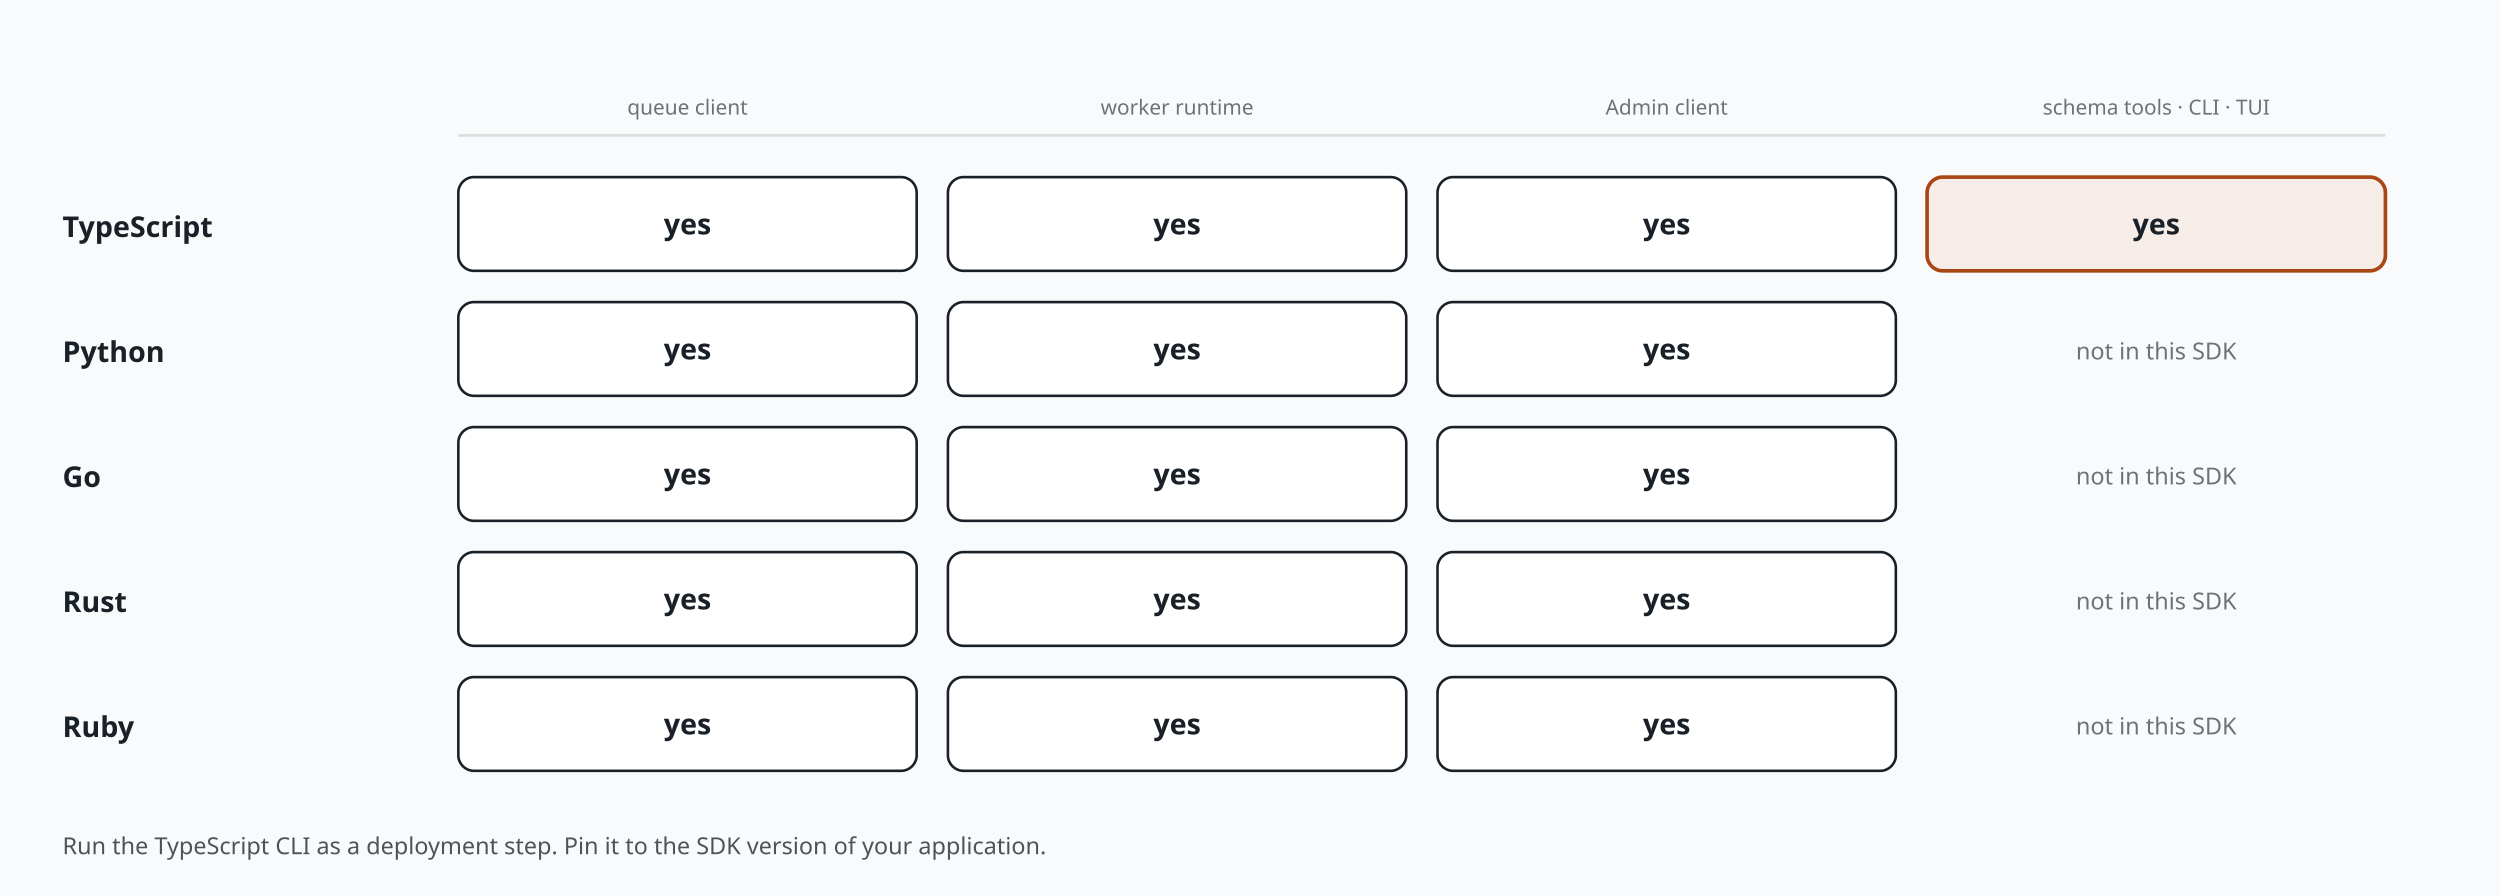
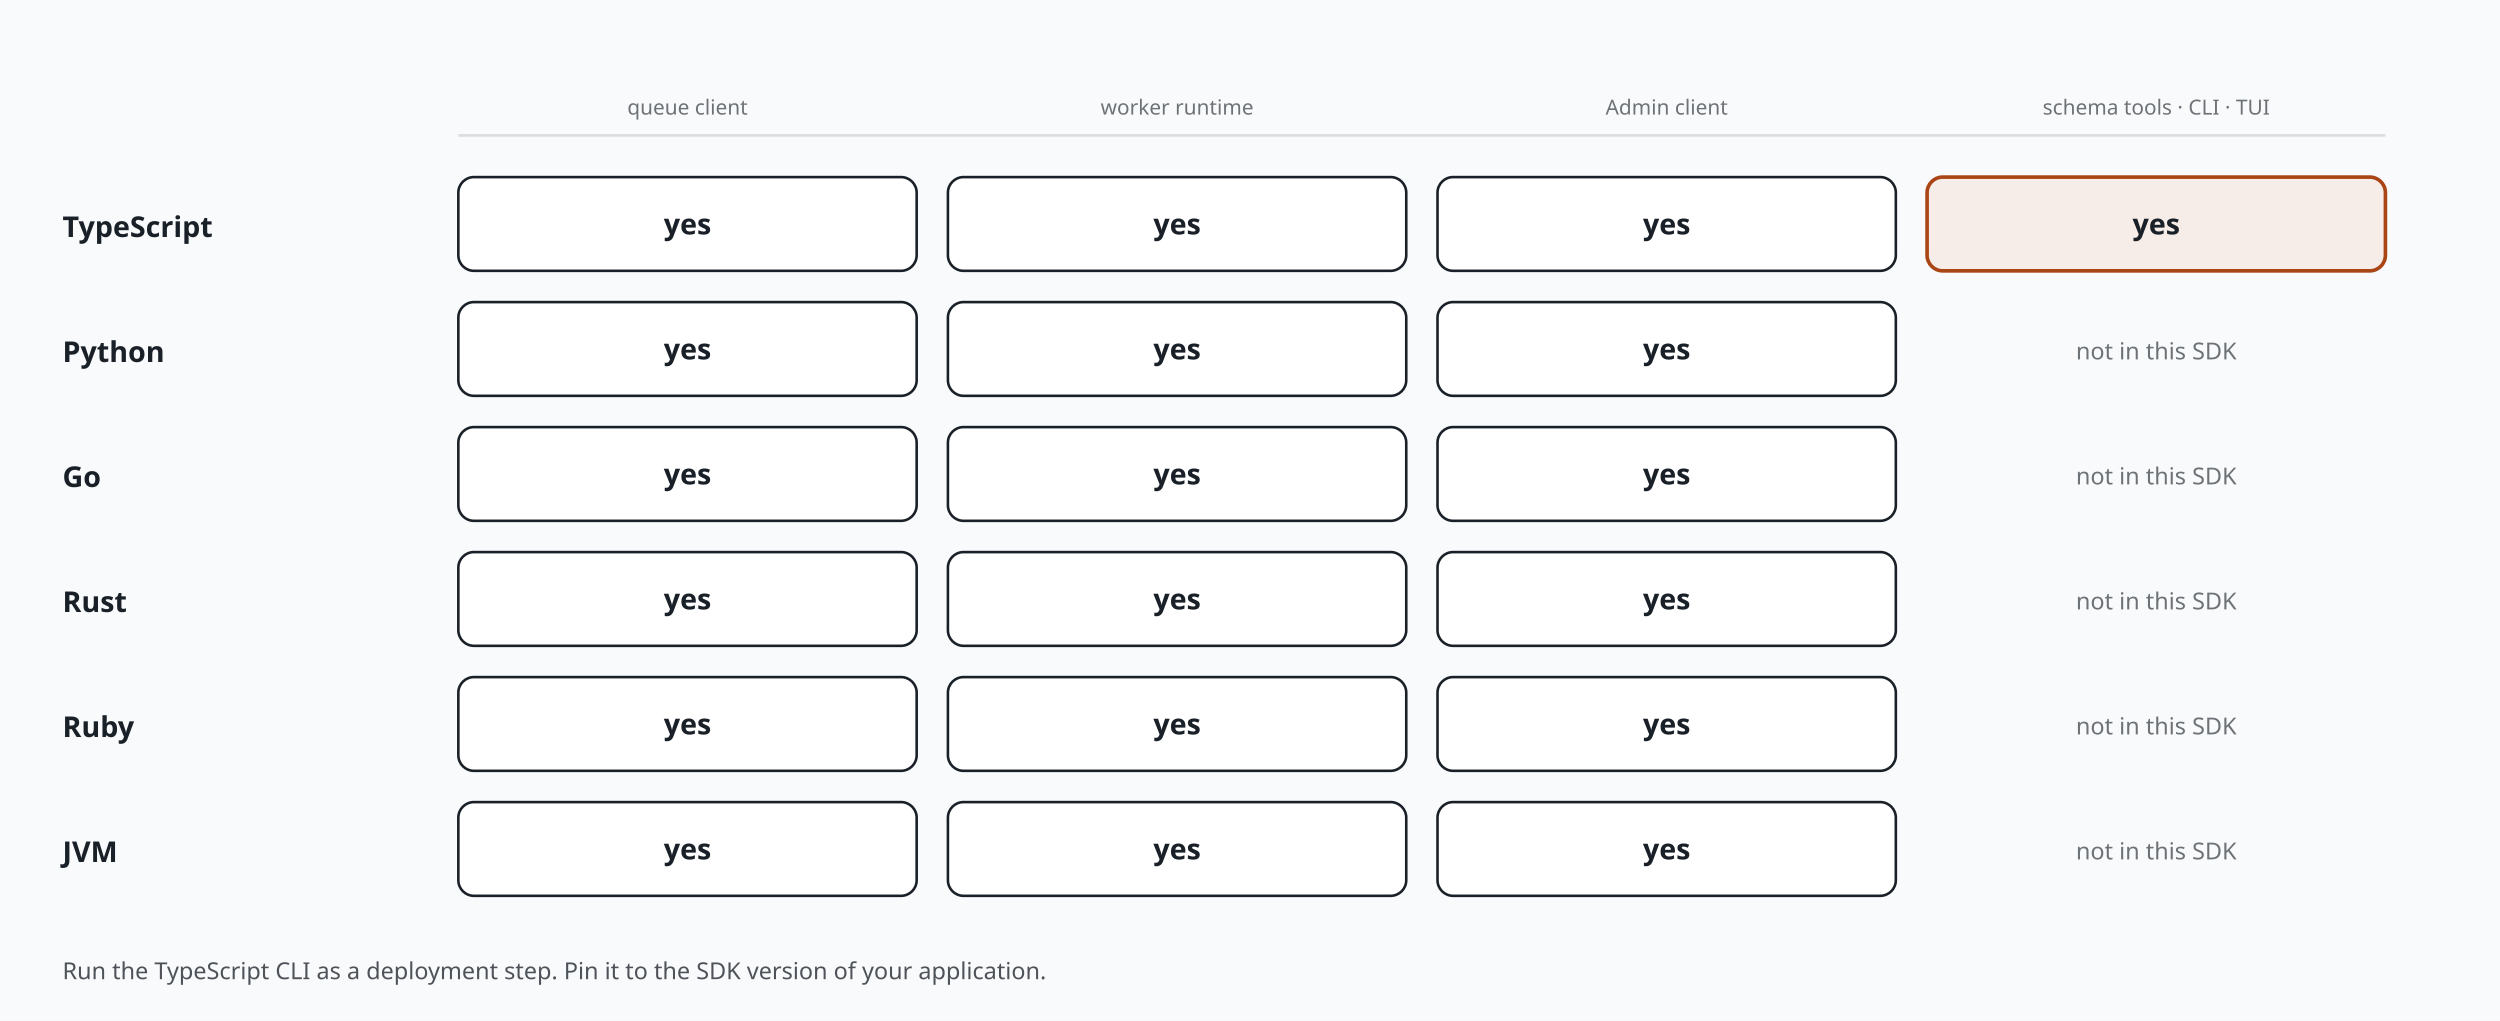
- <svg xmlns="http://www.w3.org/2000/svg" viewBox="0 0 960 344" width="960" height="344" role="img" aria-labelledby="limitations-language-parts-light-title limitations-language-parts-light-desc">
+ <svg xmlns="http://www.w3.org/2000/svg" viewBox="0 0 960 392" width="960" height="392" role="img" aria-labelledby="limitations-language-parts-light-title limitations-language-parts-light-desc">
  <defs>
    <marker id="arrow-light" markerWidth="8" markerHeight="6" refX="7" refY="3" orient="auto">
      <polygon points="0 0, 8 3, 0 6" fill="#4e5359" />
    </marker>
  </defs>
-   <rect width="960" height="344" fill="#f9fafb" />
+   <rect width="960" height="392" fill="#f9fafb" />
  <text x="264" y="44" fill="#6d7277" font-size="8" font-family="Geist Mono" font-weight="400" text-anchor="middle">queue client</text>
  <text x="452" y="44" fill="#6d7277" font-size="8" font-family="Geist Mono" font-weight="400" text-anchor="middle">worker runtime</text>
  <text x="640" y="44" fill="#6d7277" font-size="8" font-family="Geist Mono" font-weight="400" text-anchor="middle">Admin client</text>
  <text x="828" y="44" fill="#6d7277" font-size="8" font-family="Geist Mono" font-weight="400" text-anchor="middle">schema tools · CLI · TUI</text>
  <line x1="176" y1="52" x2="916" y2="52" stroke="rgba(26,32,39,0.14)" />
  <text x="24" y="91" fill="#1a2027" font-size="11" font-family="Geist" font-weight="600" text-anchor="start">TypeScript</text>
  <rect x="176" y="68" width="176" height="36" rx="6" fill="#f9fafb" />
  <rect x="176" y="68" width="176" height="36" rx="6" fill="#ffffff" stroke="#1a2027" stroke-width="1" />
  <text x="264" y="90" fill="#1a2027" font-size="11" font-weight="600" font-family="Geist" text-anchor="middle">yes</text>
  <rect x="364" y="68" width="176" height="36" rx="6" fill="#f9fafb" />
  <rect x="364" y="68" width="176" height="36" rx="6" fill="#ffffff" stroke="#1a2027" stroke-width="1" />
  <text x="452" y="90" fill="#1a2027" font-size="11" font-weight="600" font-family="Geist" text-anchor="middle">yes</text>
  <rect x="552" y="68" width="176" height="36" rx="6" fill="#f9fafb" />
  <rect x="552" y="68" width="176" height="36" rx="6" fill="#ffffff" stroke="#1a2027" stroke-width="1" />
  <text x="640" y="90" fill="#1a2027" font-size="11" font-weight="600" font-family="Geist" text-anchor="middle">yes</text>
  <rect x="740" y="68" width="176" height="36" rx="6" fill="#f9fafb" />
  <rect x="740" y="68" width="176" height="36" rx="6" fill="rgba(213,92,19,0.08)" stroke="#aa4515" stroke-width="1.4" />
  <text x="828" y="90" fill="#1a2027" font-size="11" font-weight="600" font-family="Geist" text-anchor="middle">yes</text>
  <text x="24" y="139" fill="#1a2027" font-size="11" font-family="Geist" font-weight="600" text-anchor="start">Python</text>
  <rect x="176" y="116" width="176" height="36" rx="6" fill="#f9fafb" />
  <rect x="176" y="116" width="176" height="36" rx="6" fill="#ffffff" stroke="#1a2027" stroke-width="1" />
  <text x="264" y="138" fill="#1a2027" font-size="11" font-weight="600" font-family="Geist" text-anchor="middle">yes</text>
  <rect x="364" y="116" width="176" height="36" rx="6" fill="#f9fafb" />
  <rect x="364" y="116" width="176" height="36" rx="6" fill="#ffffff" stroke="#1a2027" stroke-width="1" />
  <text x="452" y="138" fill="#1a2027" font-size="11" font-weight="600" font-family="Geist" text-anchor="middle">yes</text>
  <rect x="552" y="116" width="176" height="36" rx="6" fill="#f9fafb" />
  <rect x="552" y="116" width="176" height="36" rx="6" fill="#ffffff" stroke="#1a2027" stroke-width="1" />
  <text x="640" y="138" fill="#1a2027" font-size="11" font-weight="600" font-family="Geist" text-anchor="middle">yes</text>
  <text x="828" y="138" fill="#6d7277" font-size="9" font-family="Geist Mono" font-weight="400" text-anchor="middle">not in this SDK</text>
  <text x="24" y="187" fill="#1a2027" font-size="11" font-family="Geist" font-weight="600" text-anchor="start">Go</text>
  <rect x="176" y="164" width="176" height="36" rx="6" fill="#f9fafb" />
  <rect x="176" y="164" width="176" height="36" rx="6" fill="#ffffff" stroke="#1a2027" stroke-width="1" />
  <text x="264" y="186" fill="#1a2027" font-size="11" font-weight="600" font-family="Geist" text-anchor="middle">yes</text>
  <rect x="364" y="164" width="176" height="36" rx="6" fill="#f9fafb" />
  <rect x="364" y="164" width="176" height="36" rx="6" fill="#ffffff" stroke="#1a2027" stroke-width="1" />
  <text x="452" y="186" fill="#1a2027" font-size="11" font-weight="600" font-family="Geist" text-anchor="middle">yes</text>
  <rect x="552" y="164" width="176" height="36" rx="6" fill="#f9fafb" />
  <rect x="552" y="164" width="176" height="36" rx="6" fill="#ffffff" stroke="#1a2027" stroke-width="1" />
  <text x="640" y="186" fill="#1a2027" font-size="11" font-weight="600" font-family="Geist" text-anchor="middle">yes</text>
  <text x="828" y="186" fill="#6d7277" font-size="9" font-family="Geist Mono" font-weight="400" text-anchor="middle">not in this SDK</text>
  <text x="24" y="235" fill="#1a2027" font-size="11" font-family="Geist" font-weight="600" text-anchor="start">Rust</text>
  <rect x="176" y="212" width="176" height="36" rx="6" fill="#f9fafb" />
  <rect x="176" y="212" width="176" height="36" rx="6" fill="#ffffff" stroke="#1a2027" stroke-width="1" />
  <text x="264" y="234" fill="#1a2027" font-size="11" font-weight="600" font-family="Geist" text-anchor="middle">yes</text>
  <rect x="364" y="212" width="176" height="36" rx="6" fill="#f9fafb" />
  <rect x="364" y="212" width="176" height="36" rx="6" fill="#ffffff" stroke="#1a2027" stroke-width="1" />
  <text x="452" y="234" fill="#1a2027" font-size="11" font-weight="600" font-family="Geist" text-anchor="middle">yes</text>
  <rect x="552" y="212" width="176" height="36" rx="6" fill="#f9fafb" />
  <rect x="552" y="212" width="176" height="36" rx="6" fill="#ffffff" stroke="#1a2027" stroke-width="1" />
  <text x="640" y="234" fill="#1a2027" font-size="11" font-weight="600" font-family="Geist" text-anchor="middle">yes</text>
  <text x="828" y="234" fill="#6d7277" font-size="9" font-family="Geist Mono" font-weight="400" text-anchor="middle">not in this SDK</text>
  <text x="24" y="283" fill="#1a2027" font-size="11" font-family="Geist" font-weight="600" text-anchor="start">Ruby</text>
  <rect x="176" y="260" width="176" height="36" rx="6" fill="#f9fafb" />
  <rect x="176" y="260" width="176" height="36" rx="6" fill="#ffffff" stroke="#1a2027" stroke-width="1" />
  <text x="264" y="282" fill="#1a2027" font-size="11" font-weight="600" font-family="Geist" text-anchor="middle">yes</text>
  <rect x="364" y="260" width="176" height="36" rx="6" fill="#f9fafb" />
  <rect x="364" y="260" width="176" height="36" rx="6" fill="#ffffff" stroke="#1a2027" stroke-width="1" />
  <text x="452" y="282" fill="#1a2027" font-size="11" font-weight="600" font-family="Geist" text-anchor="middle">yes</text>
  <rect x="552" y="260" width="176" height="36" rx="6" fill="#f9fafb" />
  <rect x="552" y="260" width="176" height="36" rx="6" fill="#ffffff" stroke="#1a2027" stroke-width="1" />
  <text x="640" y="282" fill="#1a2027" font-size="11" font-weight="600" font-family="Geist" text-anchor="middle">yes</text>
  <text x="828" y="282" fill="#6d7277" font-size="9" font-family="Geist Mono" font-weight="400" text-anchor="middle">not in this SDK</text>
-   <text x="24" y="328" fill="#4e5359" font-size="9" font-family="Geist Mono" font-weight="400" text-anchor="start">Run the TypeScript CLI as a deployment step. Pin it to the SDK version of your application.</text>
+   <text x="24" y="331" fill="#1a2027" font-size="11" font-family="Geist" font-weight="600" text-anchor="start">JVM</text>
+   <rect x="176" y="308" width="176" height="36" rx="6" fill="#f9fafb" />
+   <rect x="176" y="308" width="176" height="36" rx="6" fill="#ffffff" stroke="#1a2027" stroke-width="1" />
+   <text x="264" y="330" fill="#1a2027" font-size="11" font-weight="600" font-family="Geist" text-anchor="middle">yes</text>
+   <rect x="364" y="308" width="176" height="36" rx="6" fill="#f9fafb" />
+   <rect x="364" y="308" width="176" height="36" rx="6" fill="#ffffff" stroke="#1a2027" stroke-width="1" />
+   <text x="452" y="330" fill="#1a2027" font-size="11" font-weight="600" font-family="Geist" text-anchor="middle">yes</text>
+   <rect x="552" y="308" width="176" height="36" rx="6" fill="#f9fafb" />
+   <rect x="552" y="308" width="176" height="36" rx="6" fill="#ffffff" stroke="#1a2027" stroke-width="1" />
+   <text x="640" y="330" fill="#1a2027" font-size="11" font-weight="600" font-family="Geist" text-anchor="middle">yes</text>
+   <text x="828" y="330" fill="#6d7277" font-size="9" font-family="Geist Mono" font-weight="400" text-anchor="middle">not in this SDK</text>
+   <text x="24" y="376" fill="#4e5359" font-size="9" font-family="Geist Mono" font-weight="400" text-anchor="start">Run the TypeScript CLI as a deployment step. Pin it to the SDK version of your application.</text>
</svg>
